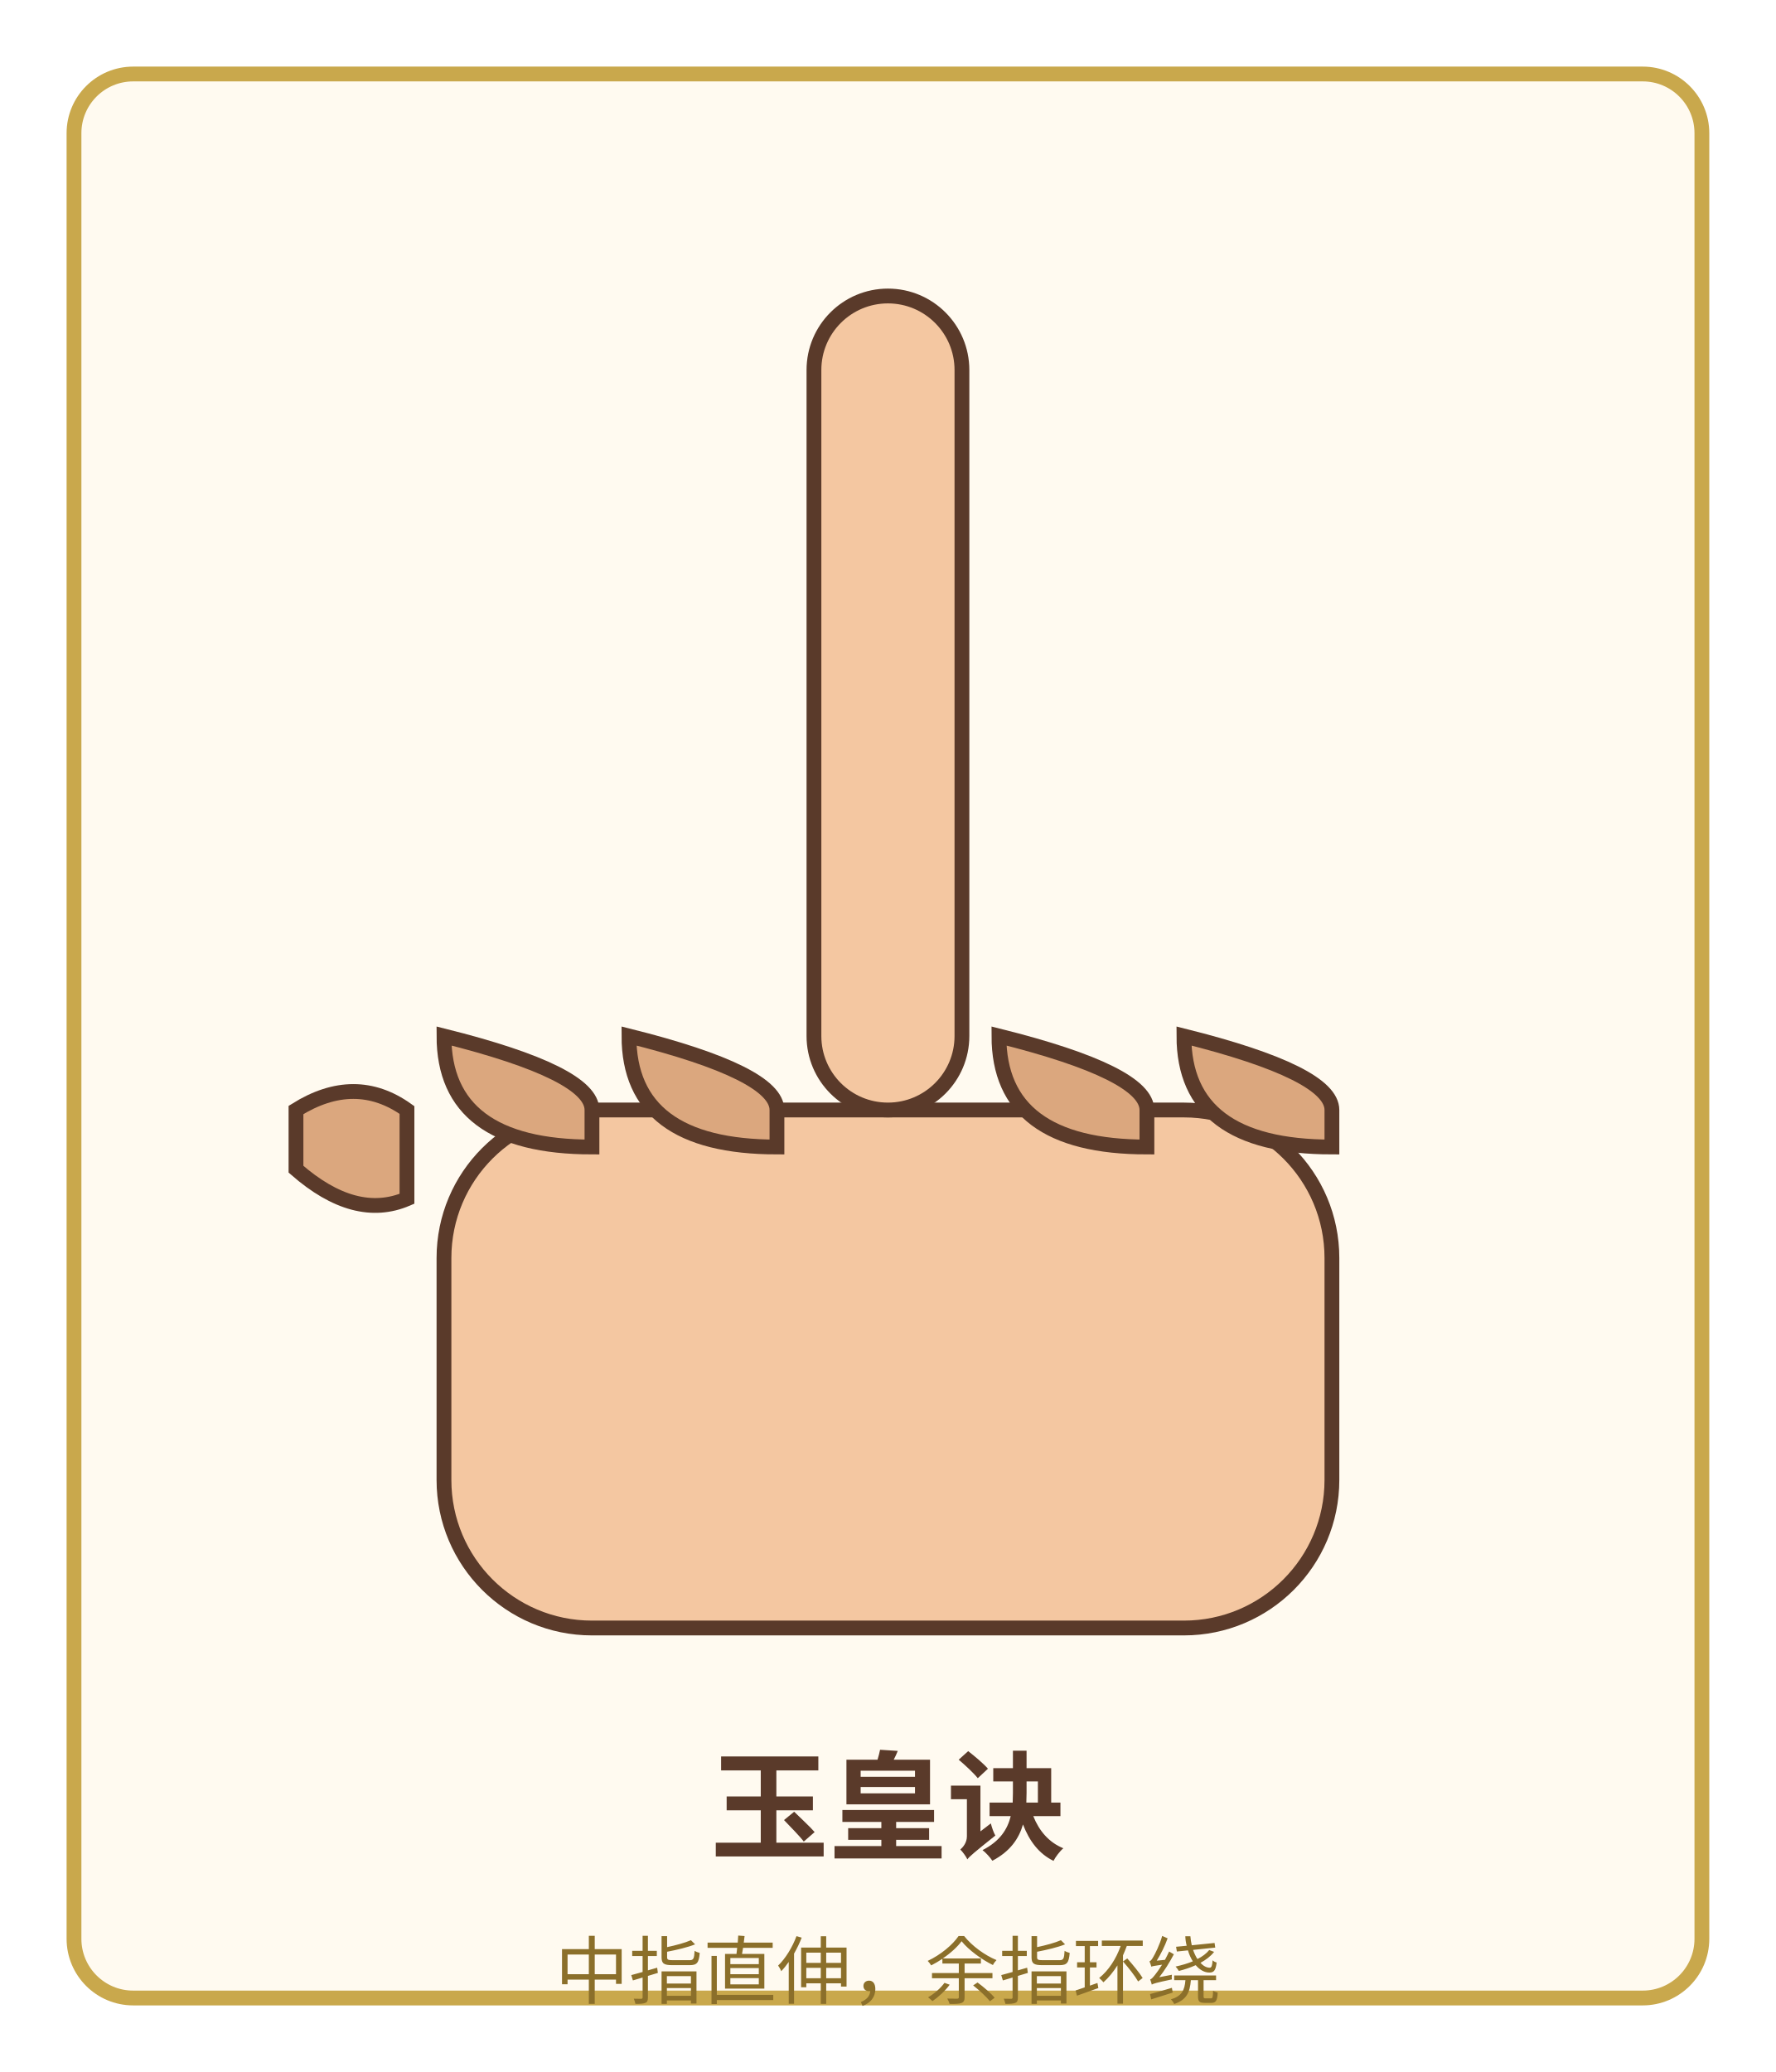
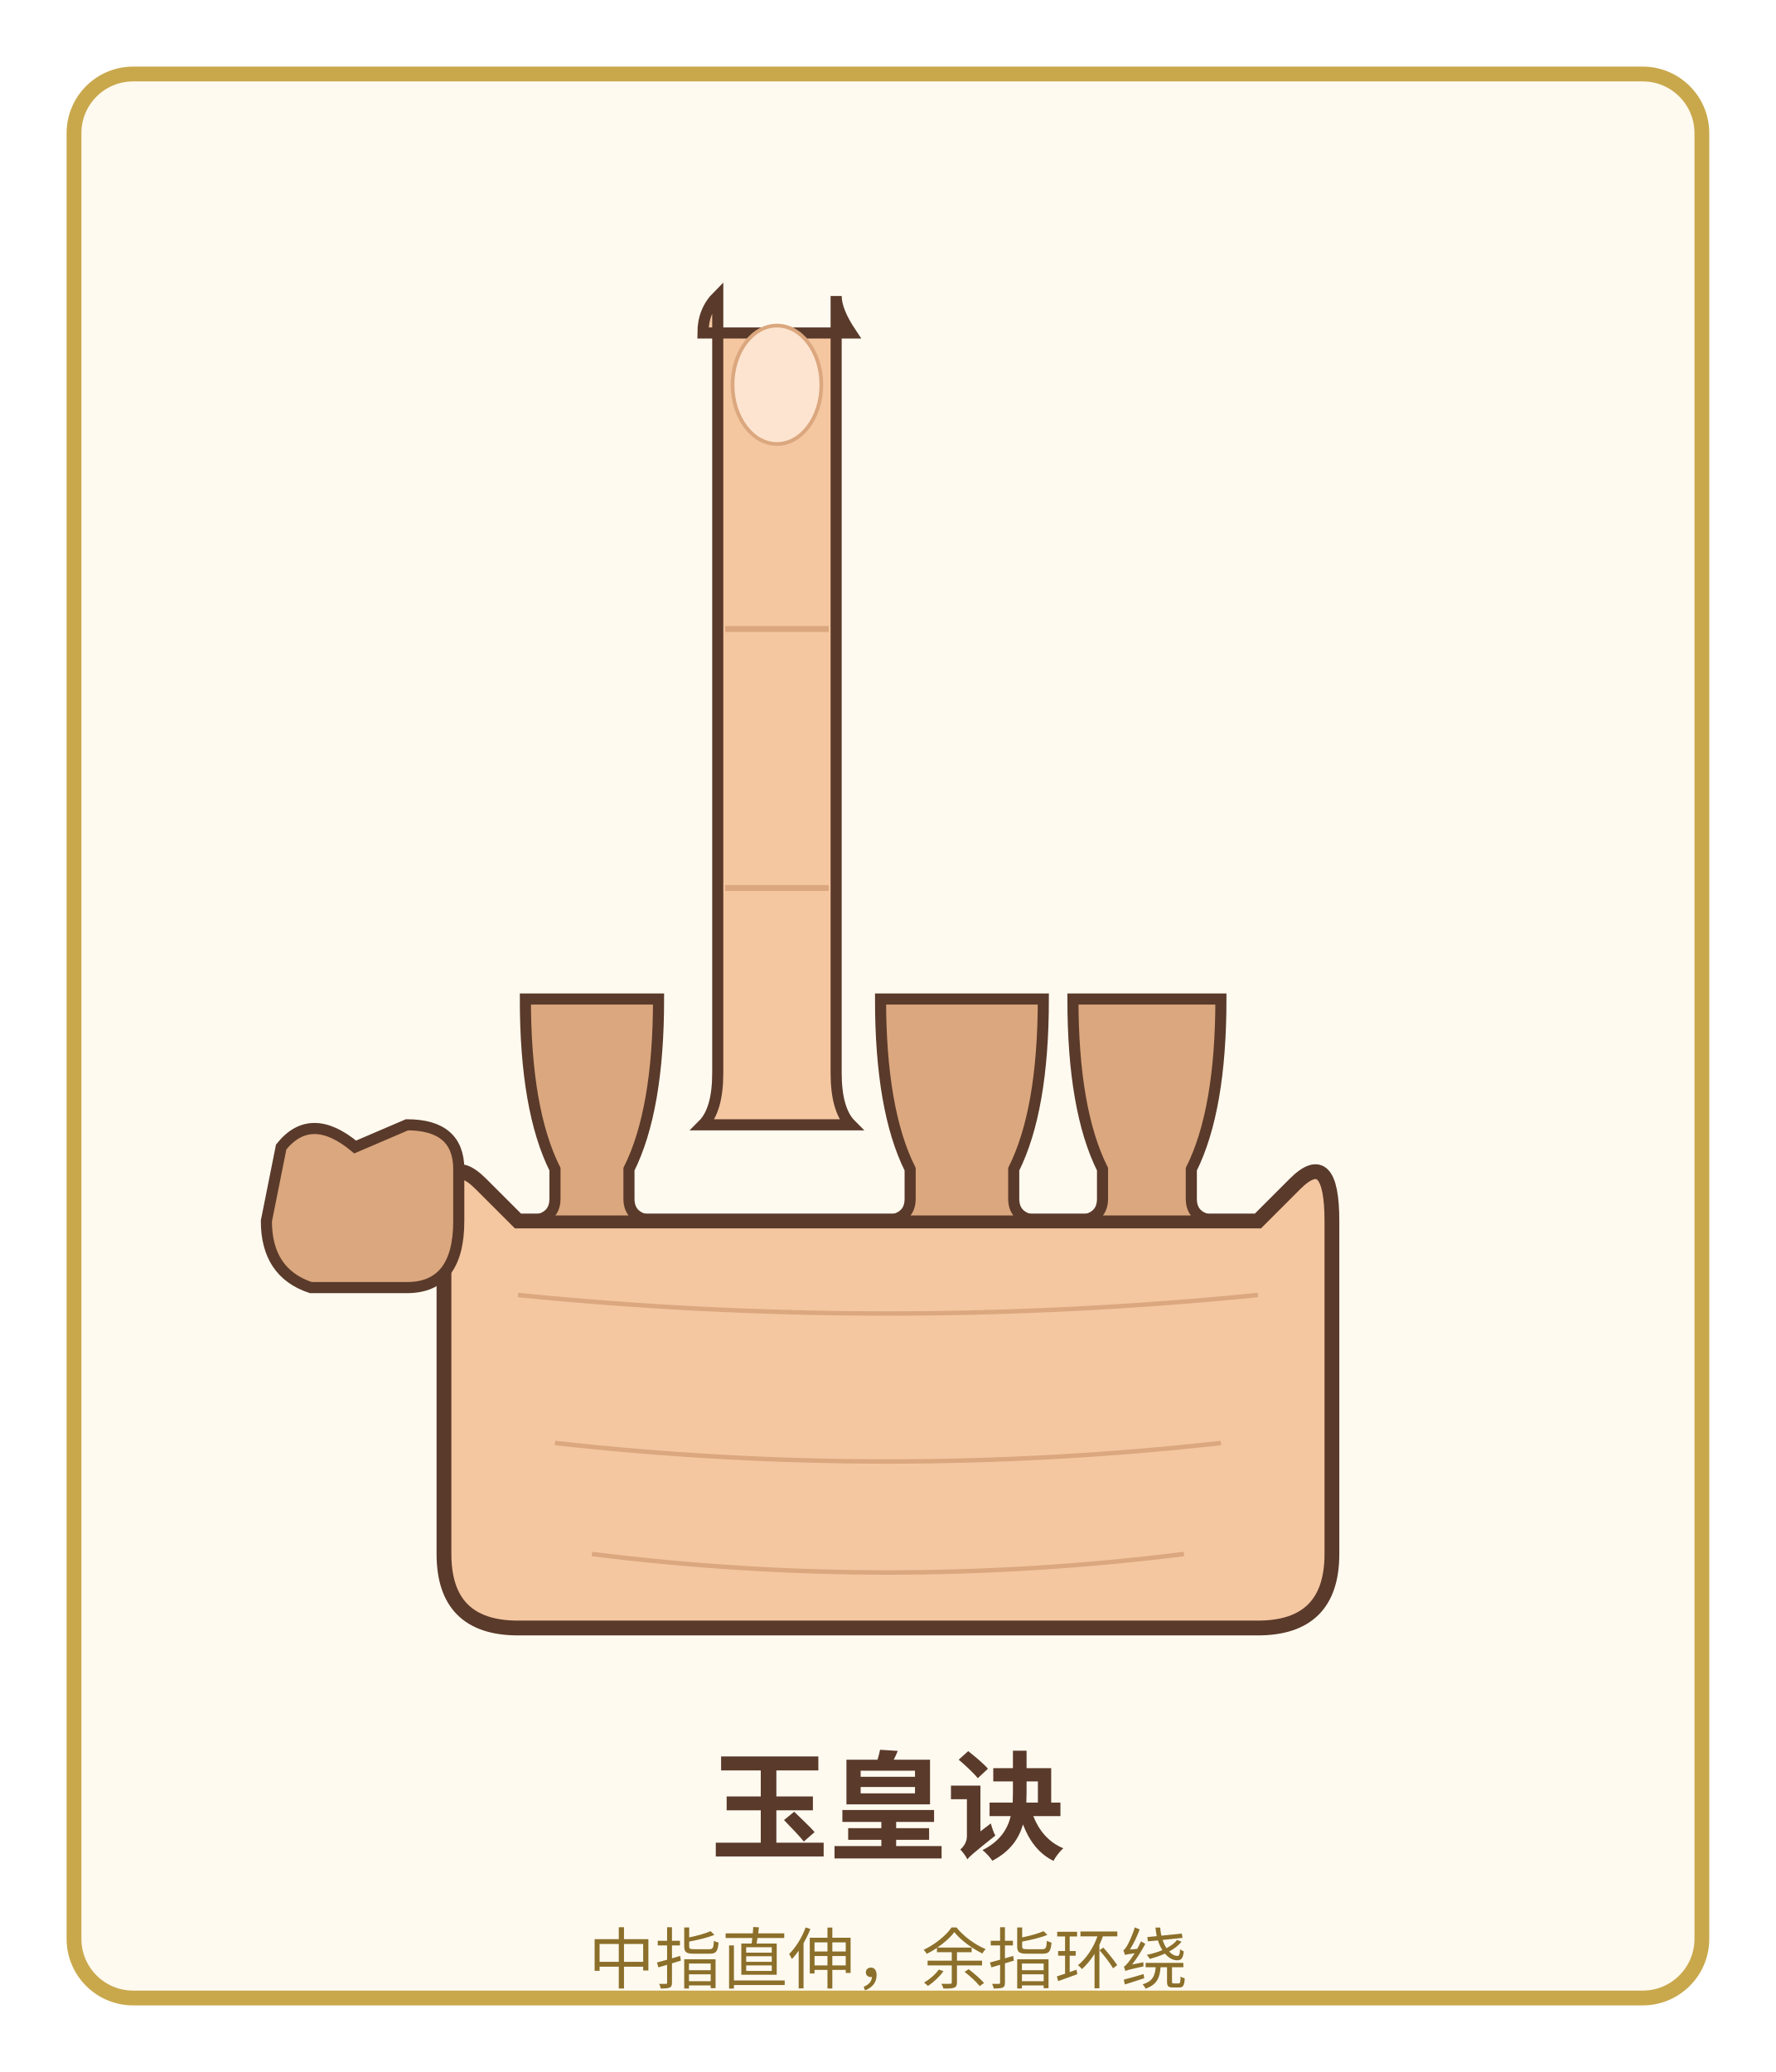
<svg xmlns="http://www.w3.org/2000/svg" viewBox="0 0 240 280" width="180">
  <rect x="10" y="10" width="220" height="260" fill="#fffaf0" stroke="#c9a84c" stroke-width="2" rx="8" />
-   <rect x="60" y="150" width="120" height="70" rx="20" fill="#f4c7a1" stroke="#5a3a2a" stroke-width="2" />
-   <path d="M 60 140 Q 60 155 80 155 L 80 150 Q 80 145 60 140 Z" fill="#dba77e" stroke="#5a3a2a" stroke-width="2" />
-   <path d="M 85 140 Q 85 155 105 155 L 105 150 Q 105 145 85 140 Z" fill="#dba77e" stroke="#5a3a2a" stroke-width="2" />
-   <rect x="110" y="40" width="20" height="110" rx="10" fill="#f4c7a1" stroke="#5a3a2a" stroke-width="2" />
-   <path d="M 135 140 Q 135 155 155 155 L 155 150 Q 155 145 135 140 Z" fill="#dba77e" stroke="#5a3a2a" stroke-width="2" />
-   <path d="M 160 140 Q 160 155 180 155 L 180 150 Q 180 145 160 140 Z" fill="#dba77e" stroke="#5a3a2a" stroke-width="2" />
-   <path d="M 40 150 Q 48 145 55 150 L 55 162 Q 48 165 40 158 Z" fill="#dba77e" stroke="#5a3a2a" stroke-width="2" />
+   <path d="M 65 160 Q 60 155 60 165 L 60 210 Q 60 220 70 220 L 170 220 Q 180 220 180 210 L 180 165 Q 180 155 175 160 L 170 165 L 70 165 Z" fill="#f4c7a1" stroke="#5a3a2a" stroke-width="2" />
+   <path d="M 70 175 Q 120 180 170 175" fill="none" stroke="#dba77e" stroke-width="0.6" />
+   <path d="M 75 195 Q 120 200 165 195" fill="none" stroke="#dba77e" stroke-width="0.6" />
+   <path d="M 80 210 Q 120 215 160 210" fill="none" stroke="#dba77e" stroke-width="0.6" />
+   <path d="M 71 135 Q 71 150 75 158 L 75 162 Q 75 165 71 165 L 89 165 Q 85 165 85 162 L 85 158 Q 89 150 89 135 Z" fill="#dba77e" stroke="#5a3a2a" stroke-width="1.5" />
+   <path d="M 95 45 Q 95 42 97 40 L 97 145 Q 97 150 95 152 L 115 152 Q 113 150 113 145 L 113 40 Q 113 42 115 45 Z" fill="#f4c7a1" stroke="#5a3a2a" stroke-width="1.5" />
+   <line x1="98" y1="85" x2="112" y2="85" stroke="#dba77e" stroke-width="0.8" />
+   <line x1="98" y1="120" x2="112" y2="120" stroke="#dba77e" stroke-width="0.8" />
+   <ellipse cx="105" cy="52" rx="6" ry="8" fill="#fce4d0" stroke="#dba77e" stroke-width="0.5" />
+   <path d="M 119 135 Q 119 150 123 158 L 123 162 Q 123 165 119 165 L 141 165 Q 137 165 137 162 L 137 158 Q 141 150 141 135 Z" fill="#dba77e" stroke="#5a3a2a" stroke-width="1.5" />
+   <path d="M 145 135 Q 145 150 149 158 L 149 162 Q 149 165 145 165 L 165 165 Q 161 165 161 162 L 161 158 Q 165 150 165 135 Z" fill="#dba77e" stroke="#5a3a2a" stroke-width="1.5" />
+   <path d="M 48 155 Q 42 150 38 155 L 36 165 Q 36 172 42 174 L 55 174 Q 62 174 62 165 L 62 158 Q 62 152 55 152 Z" fill="#dba77e" stroke="#5a3a2a" stroke-width="1.5" />
  <text x="120" y="250" text-anchor="middle" font-size="16" font-family="'Noto Serif SC',serif" font-weight="bold" fill="#5a3a2a">玉皇诀</text>
-   <text x="120" y="270" text-anchor="middle" font-size="10" font-family="'Noto Serif SC',serif" fill="#8b6f2a">中指直伸，余指环绕</text>
+   <text x="120" y="268" text-anchor="middle" font-size="9" font-family="'Noto Serif SC',serif" fill="#8b6f2a">中指直伸，余指环绕</text>
</svg>
